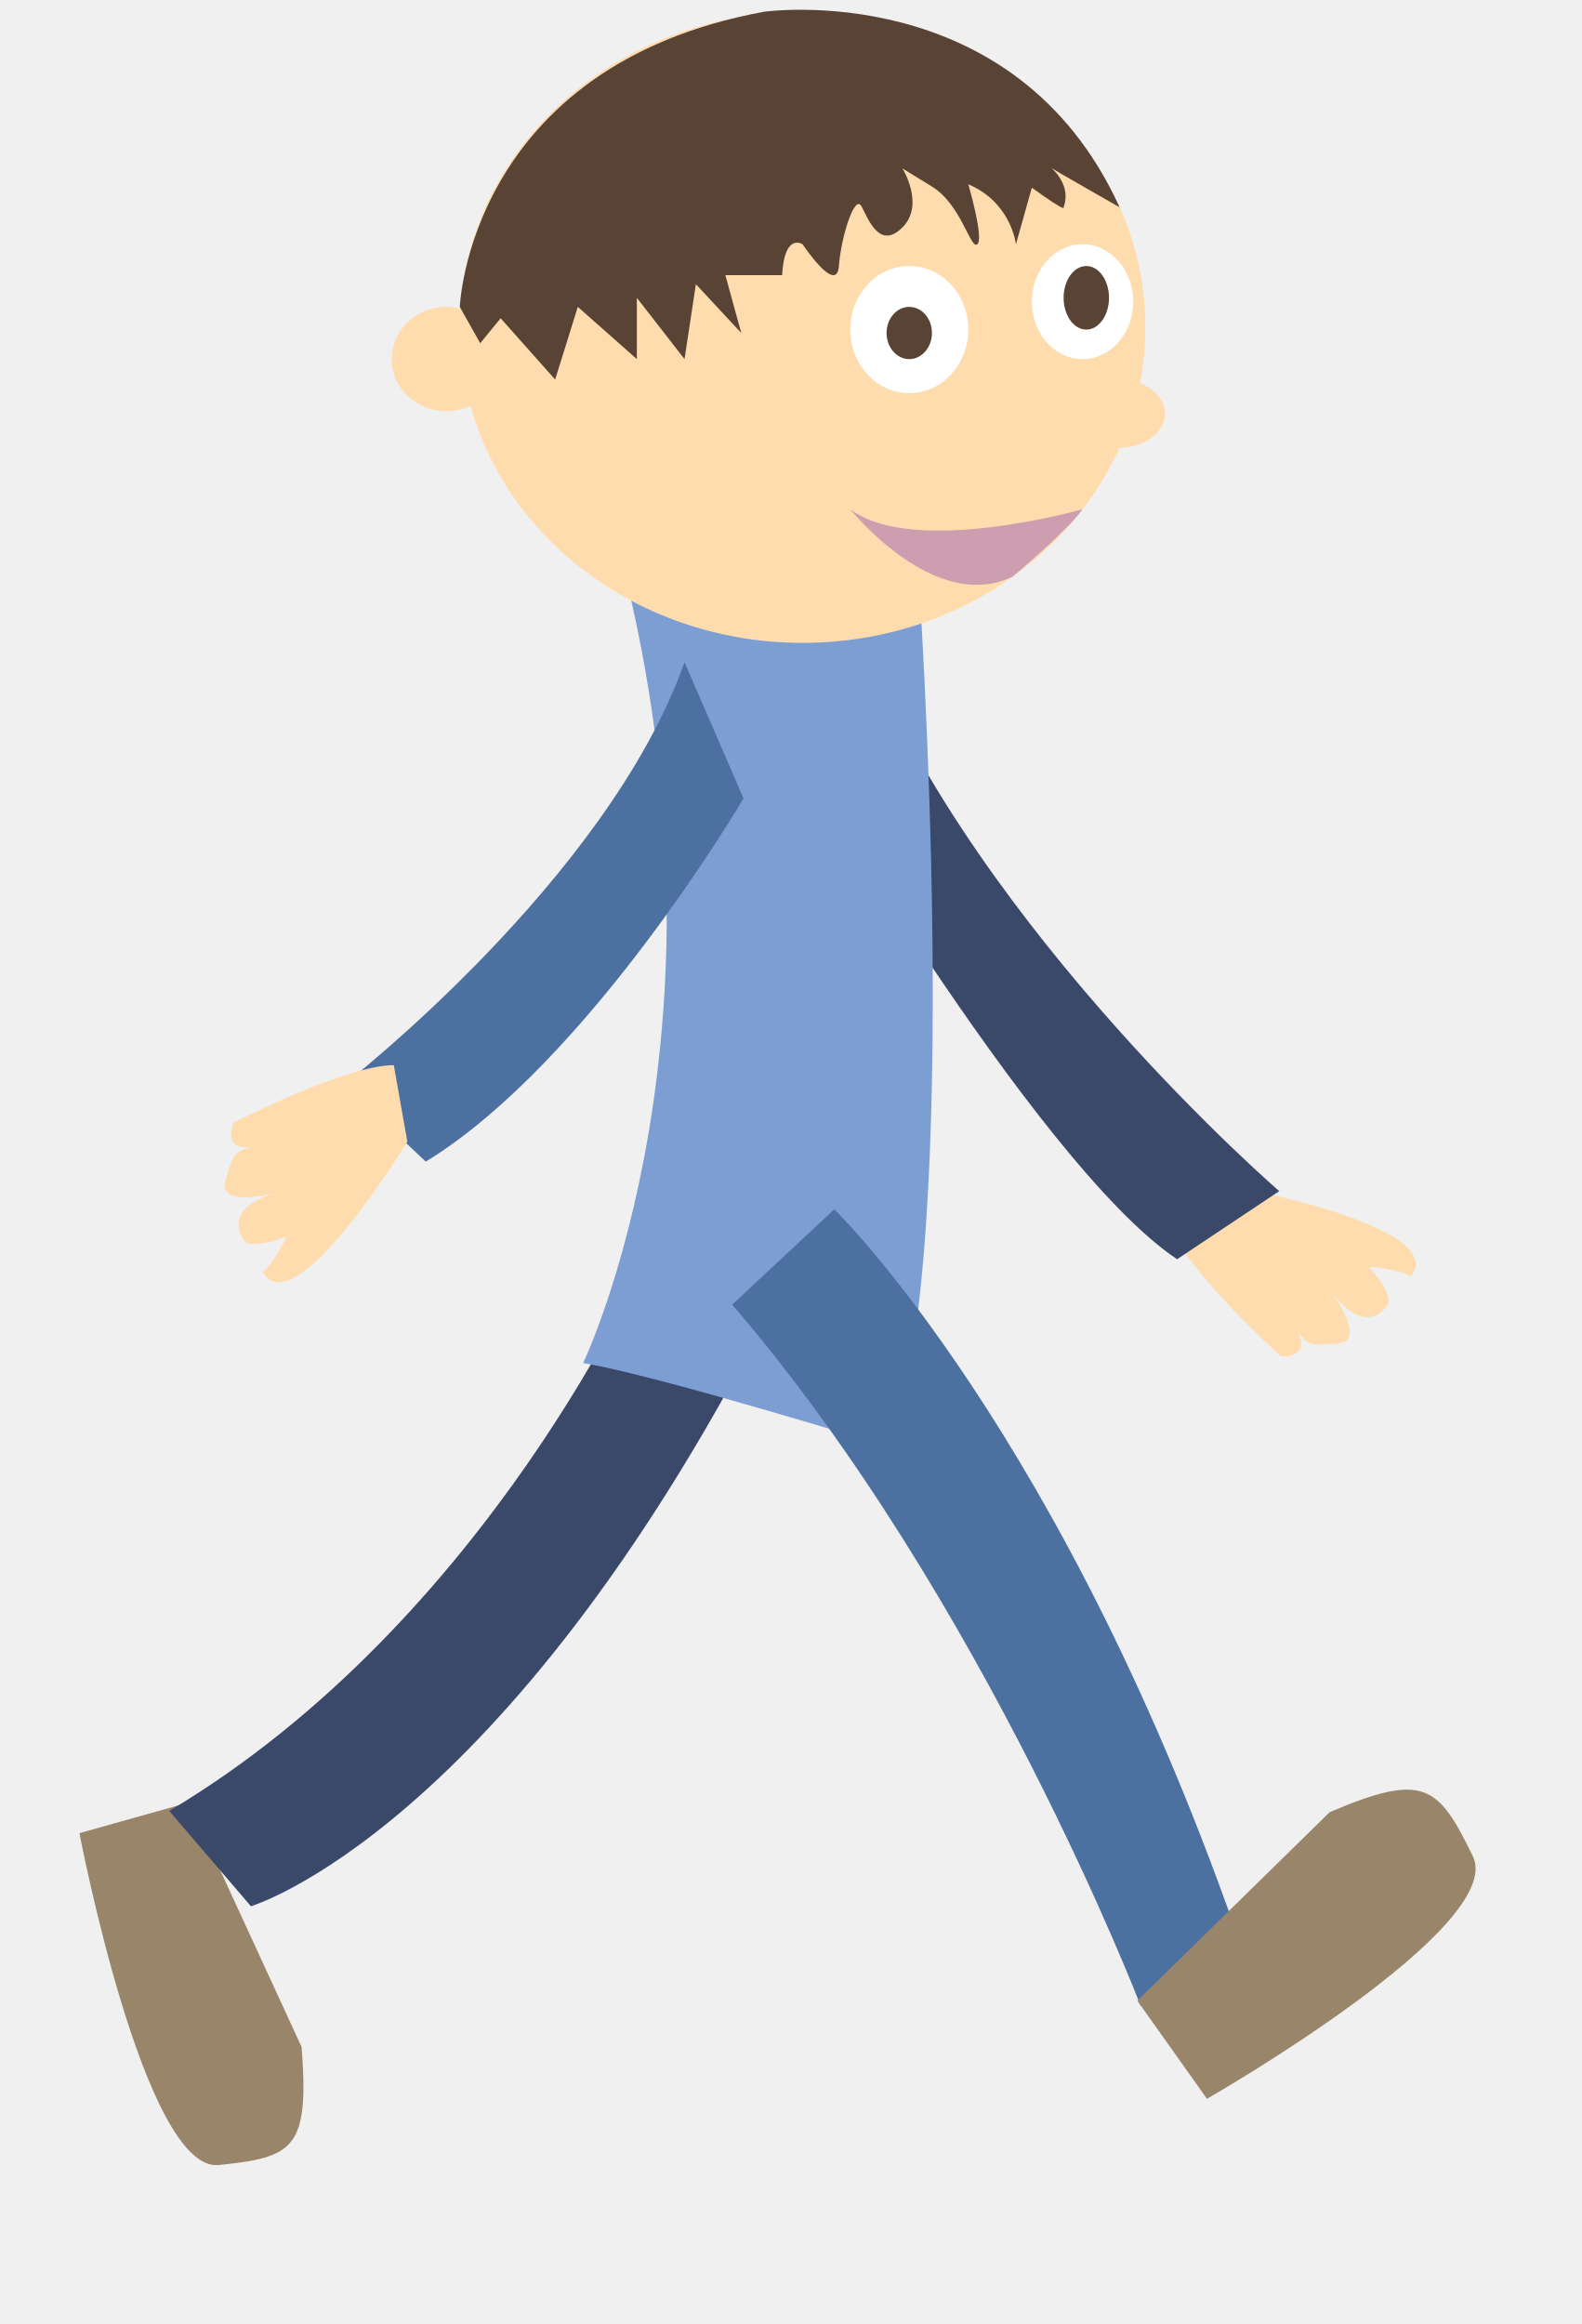
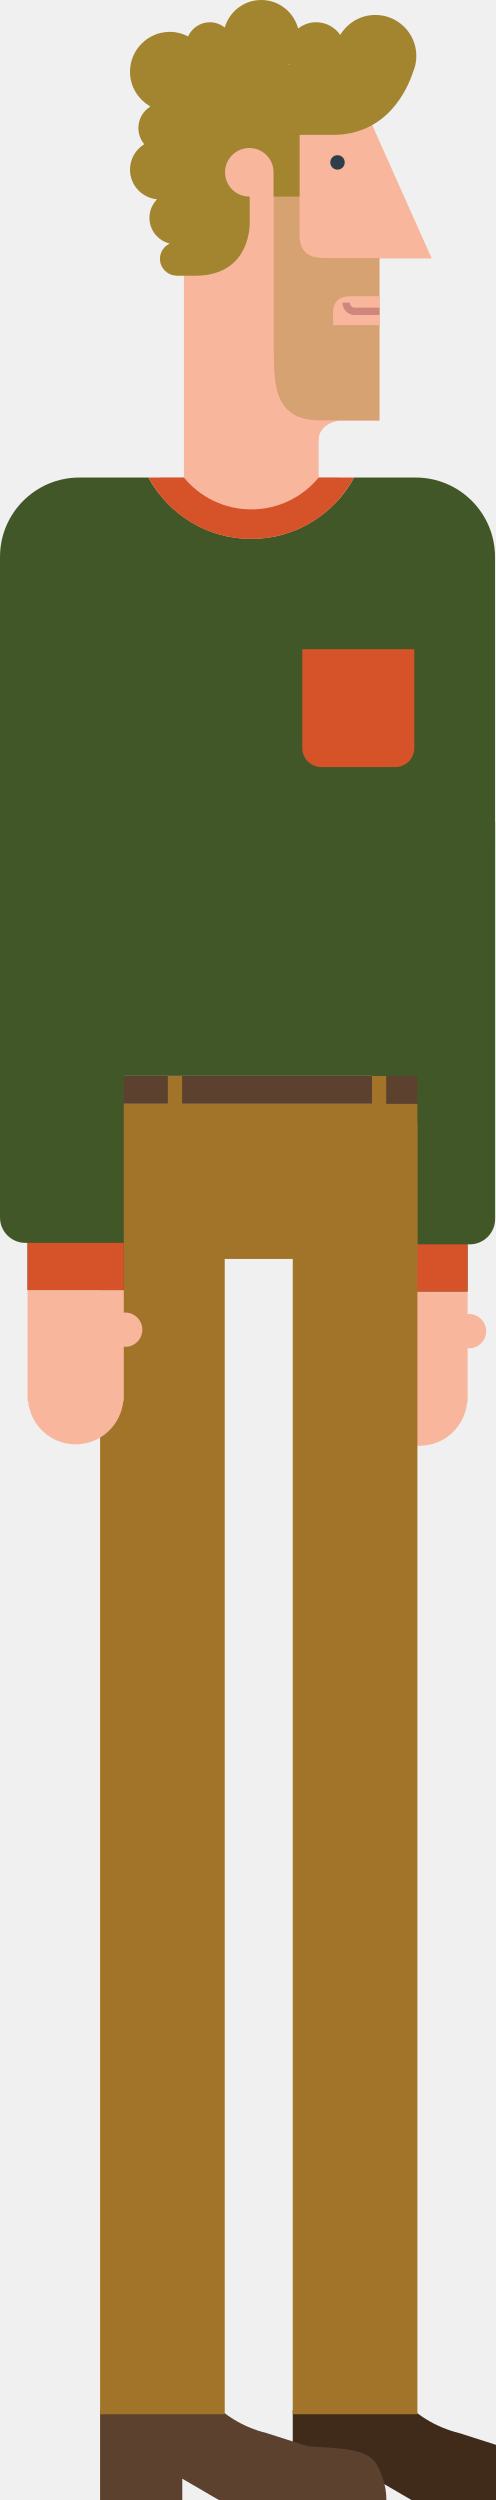
- <svg xmlns="http://www.w3.org/2000/svg" width="181" height="266" id="svg2" version="1.1">
-   <defs id="defs4">
-     <clipPath id="clipPath3565" clipPathUnits="userSpaceOnUse">
-       <path id="path3567" d="M 0,576 788,576 788,0 0,0 0,576 z" />
-     </clipPath>
-     <clipPath id="clipPath3485" clipPathUnits="userSpaceOnUse">
-       <path id="path3487" d="M 0,576 788,576 788,0 0,0 0,576 z" />
-     </clipPath>
-     <clipPath id="clipPath3409" clipPathUnits="userSpaceOnUse">
-       <path id="path3411" d="M 0,576 788,576 788,0 0,0 0,576 z" />
-     </clipPath>
-     <clipPath id="clipPath3329" clipPathUnits="userSpaceOnUse">
-       <path id="path3331" d="M 0,576 788,576 788,0 0,0 0,576 z" />
-     </clipPath>
-     <clipPath id="clipPath3249" clipPathUnits="userSpaceOnUse">
-       <path id="path3251" d="M 0,576 788,576 788,0 0,0 0,576 z" />
-     </clipPath>
-     <clipPath id="clipPath3169" clipPathUnits="userSpaceOnUse">
-       <path id="path3171" d="M 0,576 788,576 788,0 0,0 0,576 z" />
-     </clipPath>
-     <clipPath id="clipPath3089" clipPathUnits="userSpaceOnUse">
-       <path id="path3091" d="M 0,576 788,576 788,0 0,0 0,576 z" />
-     </clipPath>
-     <clipPath id="clipPath3013" clipPathUnits="userSpaceOnUse">
-       <path id="path3015" d="M 0,576 788,576 788,0 0,0 0,576 z" />
-     </clipPath>
-     <clipPath id="clipPath2933" clipPathUnits="userSpaceOnUse">
-       <path id="path2935" d="M 0,576 788,576 788,0 0,0 0,576 z" />
-     </clipPath>
-     <clipPath id="clipPath2853" clipPathUnits="userSpaceOnUse">
-       <path id="path2855" d="M 0,576 788,576 788,0 0,0 0,576 z" />
-     </clipPath>
-   </defs>
-   <g id="layer1" transform="translate(-40.03766,-366.1304)">
-     <g id="g3165" transform="matrix(-1.02786,0,0,-1.02786,521.8499,772.3117)">
-       <g id="g3167" clip-path="url(#clipPath3169)">
-         <g id="g3173" transform="translate(330.9482,262.9561)">
-           <path d="m 0,0 c 0,0 -23.659,-4.397 -19.319,-9.902 0,0 1.618,0.881 4.687,1.049 0,0 -2.518,-2.636 -2.186,-4.116 0,0 2.228,-4.164 6.414,1.437 0,0 -4.186,-5.601 -0.759,-5.87 3.428,-0.268 3.428,-0.268 5.342,2.751 0,0 -3.475,-4.147 0.942,-4.194 0,0 10.348,9.313 12.312,14.416 L 0,0 z" style="fill:#ffdcad;fill-opacity:1;fill-rule:nonzero;stroke:none" id="path3175" />
-         </g>
-         <g id="g3177" transform="translate(372.5483,323.2051)">
-           <path d="m 0,0 9.101,-9.102 c 0,0 -28.061,-48.537 -43.988,-59.155 l -11.376,7.584 c 0,0 33.37,28.819 46.263,60.673" style="fill:#3a4869;fill-opacity:1;fill-rule:nonzero;stroke:none" id="path3179" />
-         </g>
-         <g id="g3181" transform="translate(447.707,194.4668)">
-           <path d="m 0,0 12.201,-3.427 c 0,0 -7.222,-37.804 -15.519,-36.954 -8.295,0.847 -10.114,1.763 -9.225,13.142 L 0,0 z" style="fill:#99866a;fill-opacity:1;fill-rule:nonzero;stroke:none" id="path3183" />
-         </g>
-         <g id="g3185" transform="translate(383.166,248.8809)">
-           <path d="m 0,0 13.651,6.067 c 0,0 17.444,-40.195 53.089,-61.431 l -9.101,-10.617 c 0,0 -28.061,8.342 -57.639,65.981" style="fill:#3a4869;fill-opacity:1;fill-rule:nonzero;stroke:none" id="path3187" />
-         </g>
-         <g id="g3189" transform="translate(400.1768,335.2188)">
-           <path d="m 0,0 -33.687,-3.568 c 0,0 -5.27,-75.036 3.224,-97.609 0,0 25.599,7.928 34.093,9.35 0,0 -18.265,38.002 -3.63,91.827" style="fill:#7d9ed2;fill-opacity:1;fill-rule:nonzero;stroke:none" id="path3191" />
-         </g>
-         <g id="g3193" transform="translate(417.5469,358.7227)">
-           <path d="m 0,0 c 0,-19.407 -17.092,-35.139 -38.176,-35.139 -21.081,0 -38.172,15.732 -38.172,35.139 0,19.408 17.091,35.141 38.172,35.141 C -17.092,35.141 0,19.408 0,0" style="fill:#ffdcad;fill-opacity:1;fill-rule:nonzero;stroke:none" id="path3195" />
-         </g>
-         <g id="g3197" transform="translate(425.1309,355.1826)">
-           <path d="m 0,0 c 0,-3.21 -2.717,-5.813 -6.068,-5.813 -3.35,0 -6.067,2.603 -6.067,5.813 0,3.212 2.717,5.815 6.067,5.815 C -2.717,5.815 0,3.212 0,0" style="fill:#ffdcad;fill-opacity:1;fill-rule:nonzero;stroke:none" id="path3199" />
-         </g>
-         <g id="g3201" transform="translate(353.8398,361.5791)">
-           <path d="m 0,0 c 0,-3.532 -2.53,-6.396 -5.646,-6.396 -3.12,0 -5.647,2.864 -5.647,6.396 0,3.532 2.527,6.396 5.647,6.396 C -2.53,6.396 0,3.532 0,0" style="fill:#ffffff;fill-opacity:1;fill-rule:nonzero;stroke:none" id="path3203" />
-         </g>
-         <g id="g3205" transform="translate(374.0649,358.4707)">
-           <path d="m 0,0 c 0,-3.91 -2.944,-7.078 -6.574,-7.078 -3.632,0 -6.573,3.168 -6.573,7.078 0,3.908 2.941,7.078 6.573,7.078 C -2.944,7.078 0,3.908 0,0" style="fill:#ffffff;fill-opacity:1;fill-rule:nonzero;stroke:none" id="path3207" />
-         </g>
-         <g id="g3209" transform="translate(350.2998,362.0078)">
-           <path d="m 0,0 c 0,-1.953 -1.132,-3.537 -2.527,-3.537 -1.395,0 -2.527,1.584 -2.527,3.537 0,1.957 1.132,3.541 2.527,3.541 C -1.132,3.541 0,1.957 0,0" style="fill:#594334;fill-opacity:1;fill-rule:nonzero;stroke:none" id="path3211" />
-         </g>
-         <g id="g3213" transform="translate(370.0181,358.0918)">
-           <path d="m 0,0 c 0,-1.605 -1.131,-2.909 -2.527,-2.909 -1.395,0 -2.527,1.304 -2.527,2.909 0,1.605 1.132,2.906 2.527,2.906 C -1.131,2.906 0,1.605 0,0" style="fill:#594334;fill-opacity:1;fill-rule:nonzero;stroke:none" id="path3215" />
-         </g>
-         <g id="g3217" transform="translate(344.0635,372.0859)">
-           <path d="m 0,0 c 0,0 2.696,1.552 6.236,3.574 3.54,2.024 -1.265,-0.07 0,-3.574 0,0 -0.504,-0.726 3.54,2.184 l 1.769,-6.295 c 0,0 0.507,4.652 5.309,6.674 0,0 -1.769,-6.018 -1.01,-6.674 0.758,-0.657 1.768,4.4 5.057,6.422 l 3.285,2.022 c 0,0 -2.527,-4.044 0,-6.572 2.527,-2.529 3.792,0.883 4.551,2.337 0.758,1.455 2.275,-3.349 2.527,-6.635 0.255,-3.285 4.044,2.426 4.044,2.426 0,0 2.023,1.35 2.278,-3.446 l 6.319,0 -1.769,-6.437 5.054,5.433 1.265,-8.342 5.31,6.825 0,-6.825 6.573,5.815 2.527,-8.09 6.068,6.825 2.275,-2.779 2.275,4.044 c 0,0 -1.013,26.799 -33.877,32.865 C 39.606,21.777 11.711,25.75 0,0" style="fill:#594334;fill-opacity:1;fill-rule:nonzero;stroke:none" id="path3219" />
-         </g>
-         <g id="g3221" transform="translate(348.1934,338.4629)">
-           <path d="m 0,0 c 0,0 18.792,-5.346 25.872,0 0,0 -9.389,-11.735 -18.092,-7.493 0,0 -6.044,5.028 -7.78,7.493" style="fill:#cd9db0;fill-opacity:1;fill-rule:nonzero;stroke:none" id="path3223" />
-         </g>
-         <g id="g3225" transform="translate(349.1177,349.1152)">
-           <path d="m 0,0 c 0,-2.094 -2.264,-3.792 -5.054,-3.792 -2.794,0 -5.057,1.698 -5.057,3.792 0,2.095 2.263,3.793 5.057,3.793 C -2.264,3.793 0,2.095 0,0" style="fill:#ffdcad;fill-opacity:1;fill-rule:nonzero;stroke:none" id="path3227" />
-         </g>
-         <g id="g3229" transform="translate(375.8354,260.5107)">
-           <path d="m 0,0 c 0,0 -25.786,-25.028 -45.505,-82.667 l 11.377,-6.067 c 0,0 17.443,45.505 45.504,78.116 L 0,0 z" style="fill:#4c71a0;fill-opacity:1;fill-rule:nonzero;stroke:none" id="path3231" />
-         </g>
-         <g id="g3233" transform="translate(342.0903,172.3809)">
-           <path d="m 0,0 -7.753,-10.922 c 0,0 -33.462,19.121 -29.61,27.016 3.851,7.898 5.394,9.397 15.935,4.909 L 0,0 z" style="fill:#99866a;fill-opacity:1;fill-rule:nonzero;stroke:none" id="path3235" />
-         </g>
-         <g id="g3237" transform="translate(385.9478,306.2656)">
-           <path d="m 0,0 c 0,0 17.189,-29.323 35.39,-40.448 l 9.102,8.594 c 0,0 -29.324,22.752 -37.921,47.022 L 0,0 z" style="fill:#4c71a0;fill-opacity:1;fill-rule:nonzero;stroke:none" id="path3239" />
-         </g>
-         <g id="g3241" transform="translate(423.3906,268.043)">
-           <path d="m 0,0 c 0,0 12.5,-20.569 16.105,-14.559 0,0 -1.396,1.201 -2.64,4.012 0,0 3.357,-1.422 4.621,-0.587 0,0 3.105,3.56 -3.613,5.49 0,0 6.722,-1.93 5.756,1.372 -0.963,3.298 -0.963,3.3 -4.465,4.02 0,0 5.107,-1.78 3.588,2.364 0,0 -12.377,6.377 -17.846,6.407 L 0,0 z" style="fill:#ffdcad;fill-opacity:1;fill-rule:nonzero;stroke:none" id="path3243" />
-         </g>
+ <svg xmlns="http://www.w3.org/2000/svg" xmlns:xlink="http://www.w3.org/1999/xlink" version="1.1" id="Layer_1" x="0px" y="0px" width="100.103px" height="505.451px" viewBox="0 0 100.103 505.451" enable-background="new 0 0 100.103 505.451" xml:space="preserve">
+   <g>
+     <path fill="#F8B69C" d="M73.365,21.056l-0.497-0.622H37.188v76.115h-4.896v28.723h36.242V96.549h-4.12v-0.027v-7.461   c0-3.479,3.979-3.979,3.979-3.979h8.33V52.26h10.566L73.365,21.056z" />
+     <path fill="#2F3E4A" d="M69.699,32.835c0,0.806-0.653,1.463-1.461,1.463s-1.461-0.657-1.461-1.463s0.653-1.463,1.461-1.463   S69.699,32.029,69.699,32.835" />
+     <g opacity="0.4">
+       <g>
+         <defs>
+           <rect id="SVGID_1_" x="55.326" y="26.796" width="21.397" height="58.186" />
+         </defs>
+         <clipPath id="SVGID_2_">
+           <use xlink:href="#SVGID_1_" overflow="visible" />
+         </clipPath>
+         <path clip-path="url(#SVGID_2_)" fill="#A3852F" d="M55.341,37.362v26.854c0,0-0.038,4.568,0,6.093     c0.151,5.954-0.621,14.673,9.202,14.673h12.181V52.156h-5.72h-5.717c-3.232,0-4.724-1.615-4.724-4.723V26.796h-5.222V37.362z" />
      </g>
    </g>
+     <path fill="#A3852F" d="M75.879,3.02c-3.017,0-5.634,1.63-7.087,4.04c-1.076-1.545-2.862-2.562-4.888-2.562   c-1.372,0-2.622,0.482-3.63,1.264C59.398,2.452,56.411,0,52.824,0c-3.517,0-6.446,2.356-7.393,5.56   c-0.825-0.653-1.854-1.062-2.99-1.062c-1.967,0-3.65,1.176-4.409,2.858c-1.105-0.567-2.341-0.918-3.674-0.918   c-4.46,0-8.076,3.614-8.076,8.08c0,3.019,1.677,5.62,4.131,7.007c-1.463,0.911-2.438,2.521-2.438,4.369   c0,1.245,0.457,2.369,1.188,3.261c-1.724,1.069-2.882,2.964-2.882,5.143c0,3.142,2.405,5.697,5.47,5.998   c-0.948,0.966-1.538,2.288-1.538,3.751c0,2.525,1.752,4.63,4.107,5.195c-1.166,0.543-1.98,1.718-1.98,3.087   c0,1.823,1.432,3.298,3.229,3.395v0.021h3.854c11.687,0,11.062-11.066,11.062-11.066v-4.939c-0.022,0-0.05,0.008-0.075,0.008   c-2.712,0-4.91-2.2-4.91-4.912s2.198-4.909,4.91-4.909c2.679,0,4.844,2.142,4.901,4.805h0.011v0.104v4.912h5.237V27.271h6.713   c10.952,0,15.038-9.073,16.235-12.694c0.426-1.001,0.667-2.103,0.667-3.256C84.177,6.733,80.462,3.02,75.879,3.02 M58.387,13.097   c0.041-0.043,0.076-0.094,0.118-0.142c0.023,0.051,0.054,0.096,0.079,0.142H58.387z" />
+     <path fill="#F8B69C" d="M76.724,59.879h-5.532c-1.277,0-3.851,0.121-3.851,3.357v2.496h9.383V59.879z" />
+     <path fill="#CF867C" d="M71.743,62.201c-0.56,0-1.013-0.455-1.013-1.014h-1.492c0,1.38,1.12,2.503,2.503,2.504h4.982v-1.49H71.743z   " />
+     <path fill="#F8B69C" d="M94.819,265.671c-0.098,0-0.188,0.021-0.282,0.027v-1.547v-3.029H75.079v3.029v6.213v12.197   c0,0.008-0.001,0.012-0.001,0.02s0.001,0.012,0.001,0.02v0.943h0.095c0.489,4.916,4.589,8.768,9.636,8.768   c5.045,0,9.145-3.852,9.633-8.768h0.095v-0.943c0-0.008,0.003-0.012,0.003-0.02s-0.003-0.012-0.003-0.02v-9.984   c0.095,0.008,0.185,0.027,0.282,0.027c1.916,0,3.468-1.553,3.468-3.465C98.287,267.224,96.735,265.671,94.819,265.671" />
+     <path fill="#415728" d="M100.103,166.196v80.255c0,2.834-2.301,5.135-5.137,5.135h-0.429v0.439v9.097H75.078v-9.097v-5.574v-3.52   v-76.735H100.103z" />
+     <rect x="75.075" y="251.583" fill="#D65228" width="19.46" height="9.538" />
+     <path fill="#402A19" d="M116.368,501.13c-1.804-5.359-3.5-5.961-15.107-6.52l-8.459-2.701c-4.741-1.164-8.91-3.779-12.014-7.348   c-0.697-0.803-1.335-1.658-1.92-2.553c-5.356,0.391-4.59,5.266-4.59,5.266H59.188v2.039v2.838v2.844v6.135v2.705v1.615h16.615   v-1.615v-2.691l7.379,4.301h33.891C117.072,503.933,116.822,502.486,116.368,501.13" />
+     <rect x="59.187" y="226.955" fill="#A2742A" width="25.202" height="261.158" />
+     <path fill="#5C412E" d="M77.412,501.13c-1.802-5.359-3.497-5.961-15.104-6.52l-8.459-2.701c-4.741-1.164-8.909-3.779-12.014-7.348   c-0.696-0.803-1.333-1.658-1.918-2.553c-5.358,0.391-4.59,5.266-4.59,5.266H20.235v2.039v2.838v2.844v6.135v2.705v1.615h16.616   v-1.615v-2.691l7.379,4.301h33.889C78.119,503.933,77.871,502.486,77.412,501.13" />
+     <rect x="20.235" y="226.955" fill="#A2742A" width="25.202" height="261.158" />
+     <rect x="20.235" y="217.514" fill="#5C412E" width="64.152" height="5.665" />
+     <rect x="20.235" y="223.179" fill="#A2742A" width="64.152" height="31.356" />
+     <rect x="33.939" y="217.514" fill="#A2742A" width="2.877" height="8.175" />
+     <rect x="75.206" y="217.514" fill="#A2742A" width="2.878" height="8.175" />
+     <path fill="#415728" d="M84.04,96.549H71.582c-3.984,7.388-11.797,12.412-20.779,12.412c-8.983,0-16.795-5.024-20.781-12.412   H16.053C7.187,96.549,0,103.739,0,112.603v11.764v46.62h20.235v46.527h1.592h55.952h6.694v-46.527h15.611v-18.943V135.34v-22.737   C100.085,103.739,92.9,96.549,84.04,96.549" />
+     <path fill="#D65228" d="M50.803,108.957c8.982,0,16.795-5.021,20.781-12.408h-3.156H64.49h-0.063   c-3.231,3.932-8.134,6.441-13.624,6.441c-5.489,0-10.393-2.51-13.623-6.441h-5.516h-1.643   C34.007,103.937,41.819,108.957,50.803,108.957" />
+     <path fill="#D65228" d="M61.116,151.255c0,2.11,1.714,3.825,3.828,3.825h14.988c2.114,0,3.829-1.715,3.829-3.825v-19.996H61.116   V151.255z" />
+     <path fill="#F8B69C" d="M25.309,265.371c-0.098,0-0.187,0.021-0.281,0.029v-1.549v-3.029H5.57v3.029v6.213v12.197   c0,0.008-0.003,0.012-0.003,0.02s0.003,0.012,0.003,0.023v0.939h0.096c0.486,4.916,4.586,8.77,9.632,8.77s9.146-3.854,9.635-8.77   h0.095v-0.939c0-0.012,0.002-0.016,0.002-0.023s-0.002-0.012-0.002-0.02v-9.984c0.095,0.008,0.184,0.027,0.281,0.027   c1.916,0,3.468-1.553,3.468-3.465C28.776,266.923,27.225,265.371,25.309,265.371" />
+     <path fill="#415728" d="M0,165.898v80.253c0,2.834,2.3,5.134,5.136,5.134h0.429v0.439v9.097h19.461v-9.097v-5.573v-3.52v-76.733H0z   " />
+     <rect x="5.564" y="251.285" fill="#D65228" width="19.461" height="9.537" />
  </g>
</svg>
